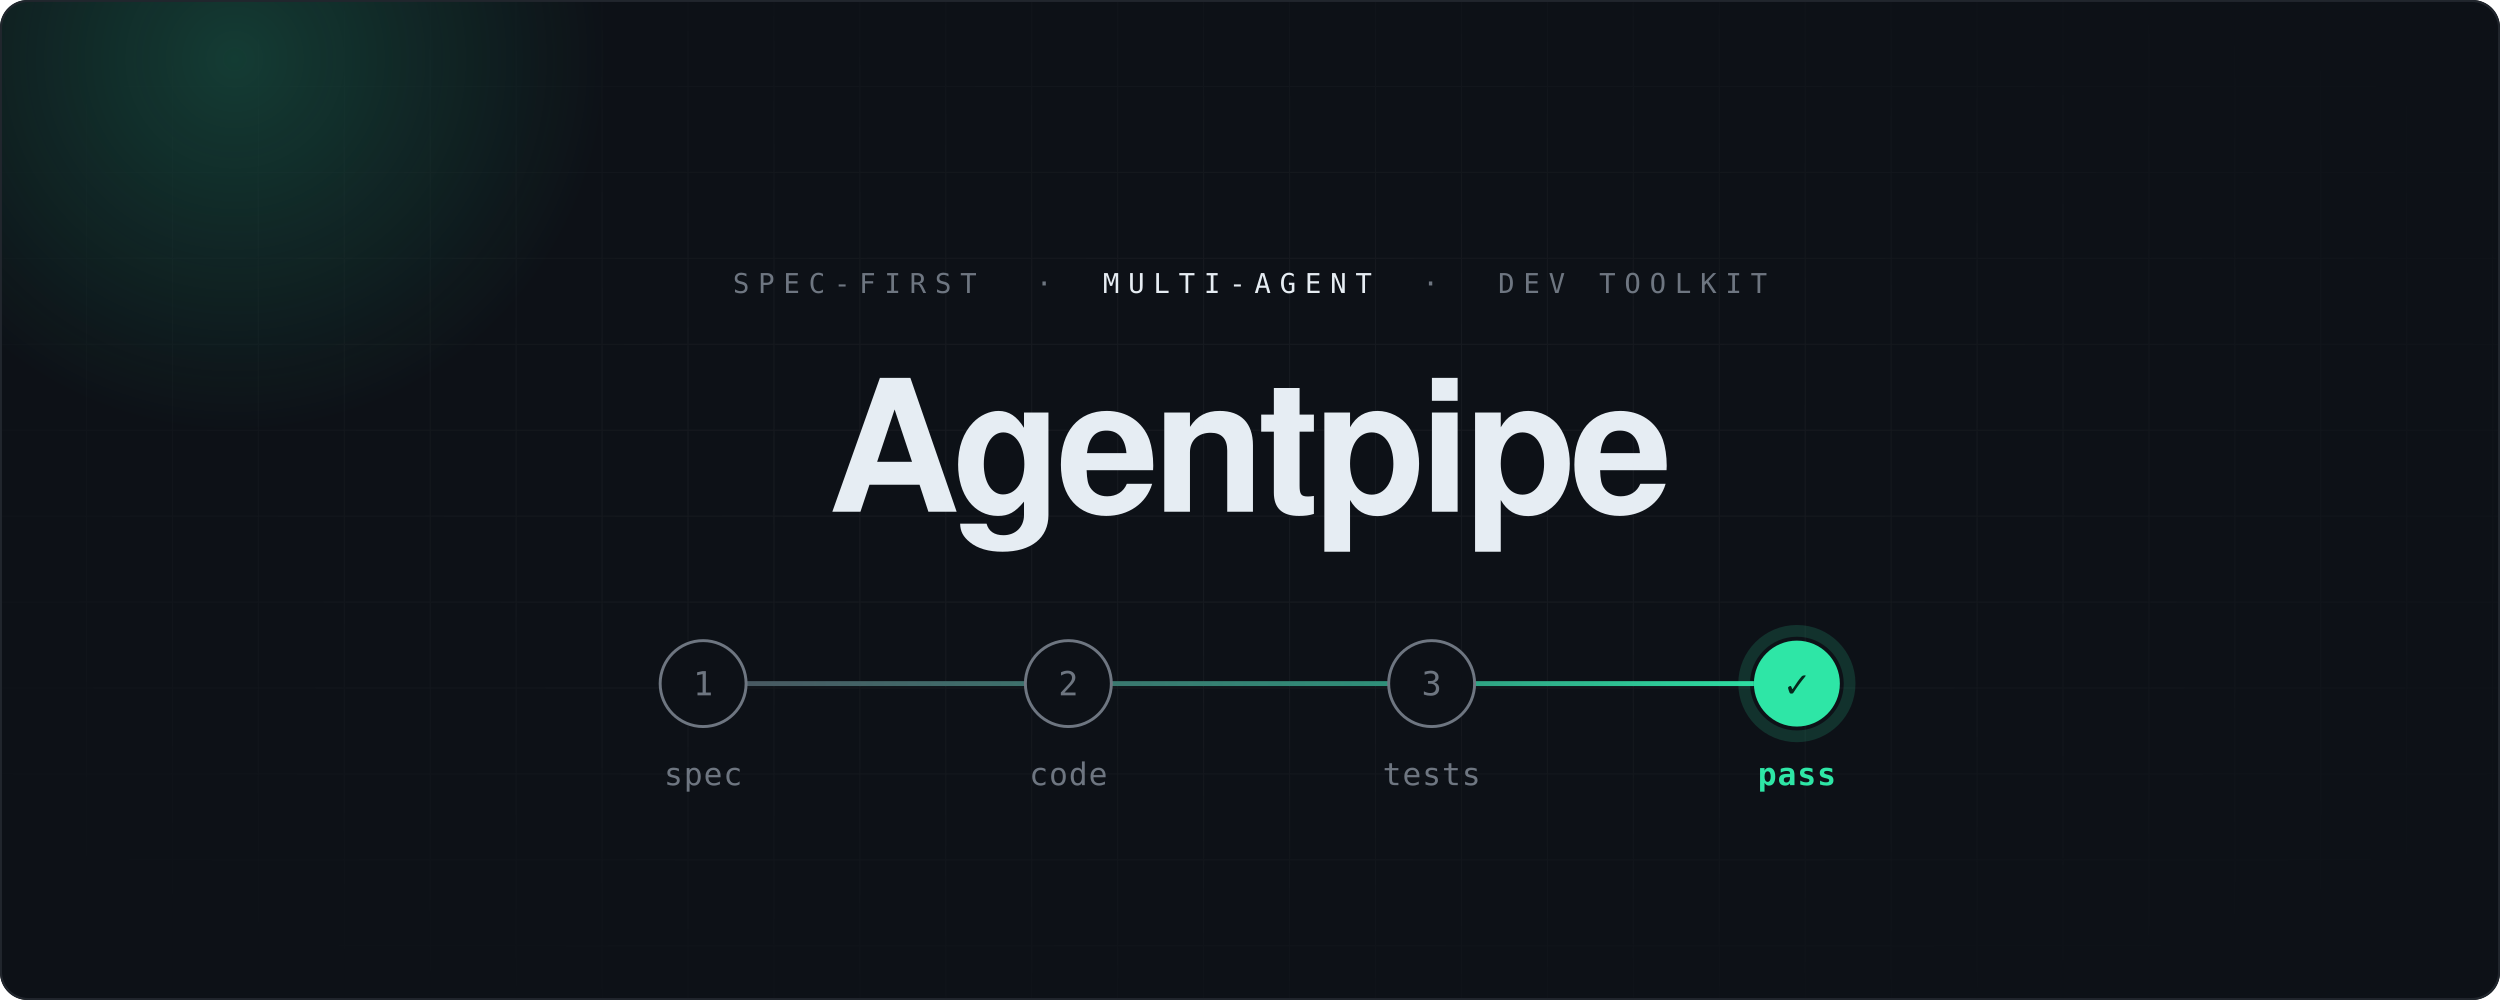
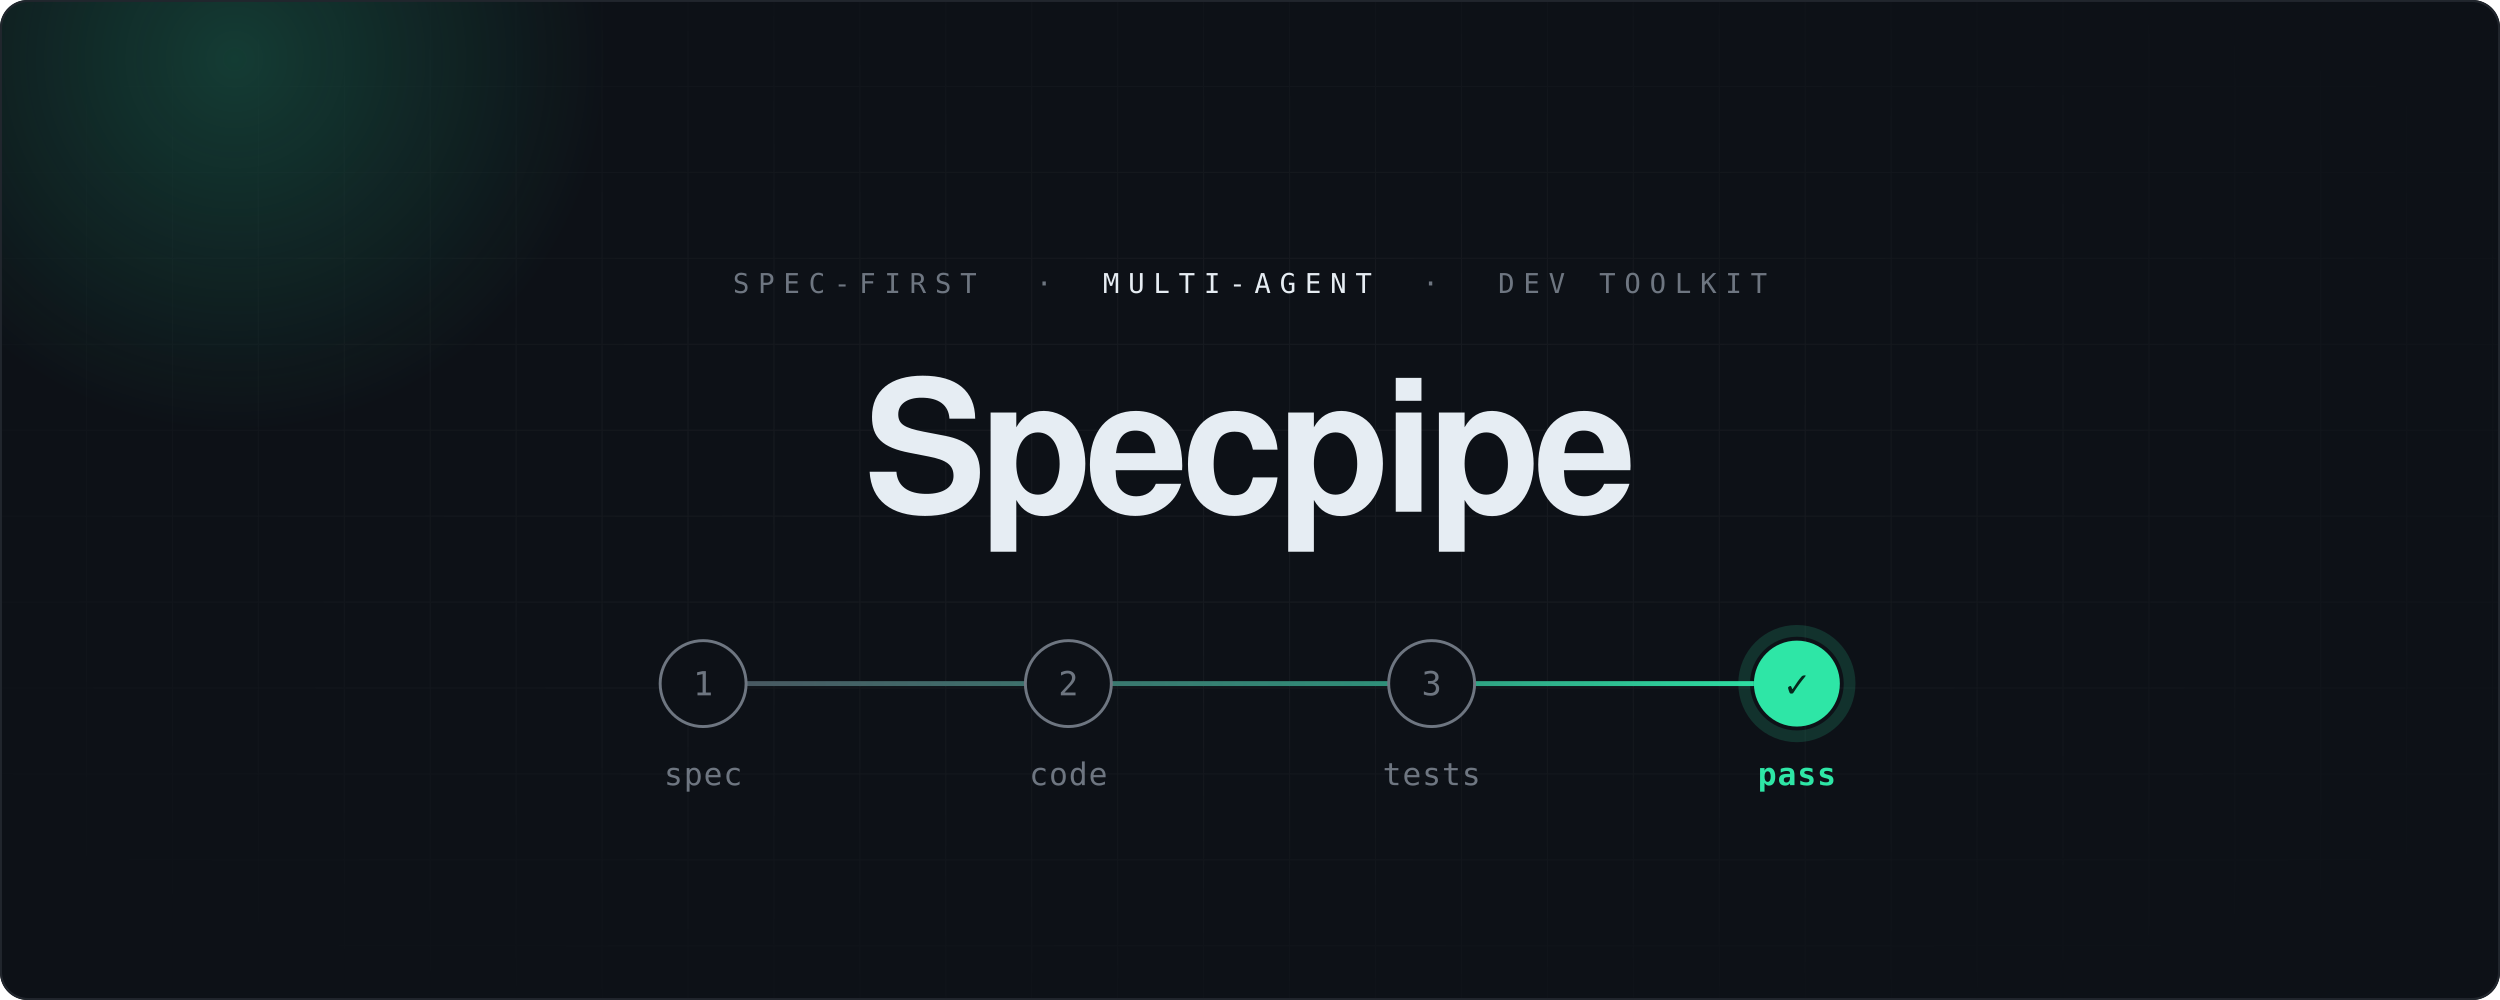
- <svg xmlns="http://www.w3.org/2000/svg" viewBox="0 0 1280 512" width="1280" height="512" role="img" aria-label="Agentpipe — spec-first multi-agent dev toolkit">
+ <svg xmlns="http://www.w3.org/2000/svg" viewBox="0 0 1280 512" width="1280" height="512" role="img" aria-label="Specpipe — spec-first multi-agent dev toolkit">
  <defs>
    <radialGradient id="fade" cx="50%" cy="48%" r="62%">
      <stop offset="25%" stop-color="#ffffff" />
      <stop offset="100%" stop-color="#000000" />
    </radialGradient>
    <mask id="fademask">
      <rect width="1280" height="512" fill="url(#fade)" />
    </mask>
    <pattern id="grid" width="44" height="44" patternUnits="userSpaceOnUse">
      <path d="M44 0H0V44" fill="none" stroke="#E6EDF3" stroke-opacity="0.045" stroke-width="1" />
    </pattern>
    <radialGradient id="glow" cx="50%" cy="50%" r="50%">
      <stop offset="0%" stop-color="#2EE6A6" stop-opacity="0.2" />
      <stop offset="66%" stop-color="#2EE6A6" stop-opacity="0" />
    </radialGradient>
    <linearGradient id="track" gradientUnits="userSpaceOnUse" x1="360" y1="350" x2="920" y2="350">
      <stop offset="0" stop-color="#4a5560" />
      <stop offset="0.62" stop-color="#2f8f79" />
      <stop offset="1" stop-color="#2EE6A6" />
    </linearGradient>
    <clipPath id="round">
      <rect width="1280" height="512" rx="14" />
    </clipPath>
  </defs>
  <g clip-path="url(#round)" font-family="ui-monospace, SFMono-Regular, Menlo, Consolas, monospace">
    <rect width="1280" height="512" fill="#0D1117" />
    <circle cx="120" cy="30" r="290" fill="url(#glow)" />
    <rect width="1280" height="512" fill="url(#grid)" mask="url(#fademask)" />
    <text x="640" y="150" text-anchor="middle" font-size="14" letter-spacing="4.5" fill="#6E7681">SPEC-FIRST  ·  <tspan fill="#E6EDF3">MULTI-AGENT</tspan>  ·  DEV TOOLKIT</text>
-     <text x="640" y="262" text-anchor="middle" font-family="-apple-system, BlinkMacSystemFont, 'Segoe UI', Helvetica, Arial, sans-serif" font-size="94" font-weight="800" letter-spacing="-3.2" fill="#E6EDF3">Agentpipe</text>
+     <text x="640" y="262" text-anchor="middle" font-family="-apple-system, BlinkMacSystemFont, 'Segoe UI', Helvetica, Arial, sans-serif" font-size="94" font-weight="800" letter-spacing="-3.2" fill="#E6EDF3">Specpipe</text>
    <line x1="382" y1="350" x2="525" y2="350" stroke="url(#track)" stroke-width="2.5" />
    <line x1="569" y1="350" x2="711" y2="350" stroke="url(#track)" stroke-width="2.5" />
    <line x1="755" y1="350" x2="898" y2="350" stroke="url(#track)" stroke-width="2.5" />
    <circle cx="360" cy="350" r="22" fill="#0D1117" stroke="#6E7681" stroke-width="1.5" />
    <text x="360" y="356" text-anchor="middle" font-size="17" fill="#6E7681">1</text>
    <text x="360" y="402" text-anchor="middle" font-size="16" letter-spacing="0.5" fill="#6E7681">spec</text>
    <circle cx="547" cy="350" r="22" fill="#0D1117" stroke="#6E7681" stroke-width="1.5" />
    <text x="547" y="356" text-anchor="middle" font-size="17" fill="#6E7681">2</text>
    <text x="547" y="402" text-anchor="middle" font-size="16" letter-spacing="0.5" fill="#6E7681">code</text>
    <circle cx="733" cy="350" r="22" fill="#0D1117" stroke="#6E7681" stroke-width="1.5" />
    <text x="733" y="356" text-anchor="middle" font-size="17" fill="#6E7681">3</text>
    <text x="733" y="402" text-anchor="middle" font-size="16" letter-spacing="0.5" fill="#6E7681">tests</text>
    <circle cx="920" cy="350" r="27" fill="none" stroke="#2EE6A6" stroke-opacity="0.16" stroke-width="6" />
    <circle cx="920" cy="350" r="22" fill="#2EE6A6" />
    <text x="920" y="357" text-anchor="middle" font-size="20" fill="#06281d">✓</text>
    <text x="920" y="402" text-anchor="middle" font-size="16" letter-spacing="0.5" font-weight="600" fill="#2EE6A6">pass</text>
  </g>
  <rect x="0.5" y="0.5" width="1279" height="511" rx="14" fill="none" stroke="#21262D" />
</svg>
